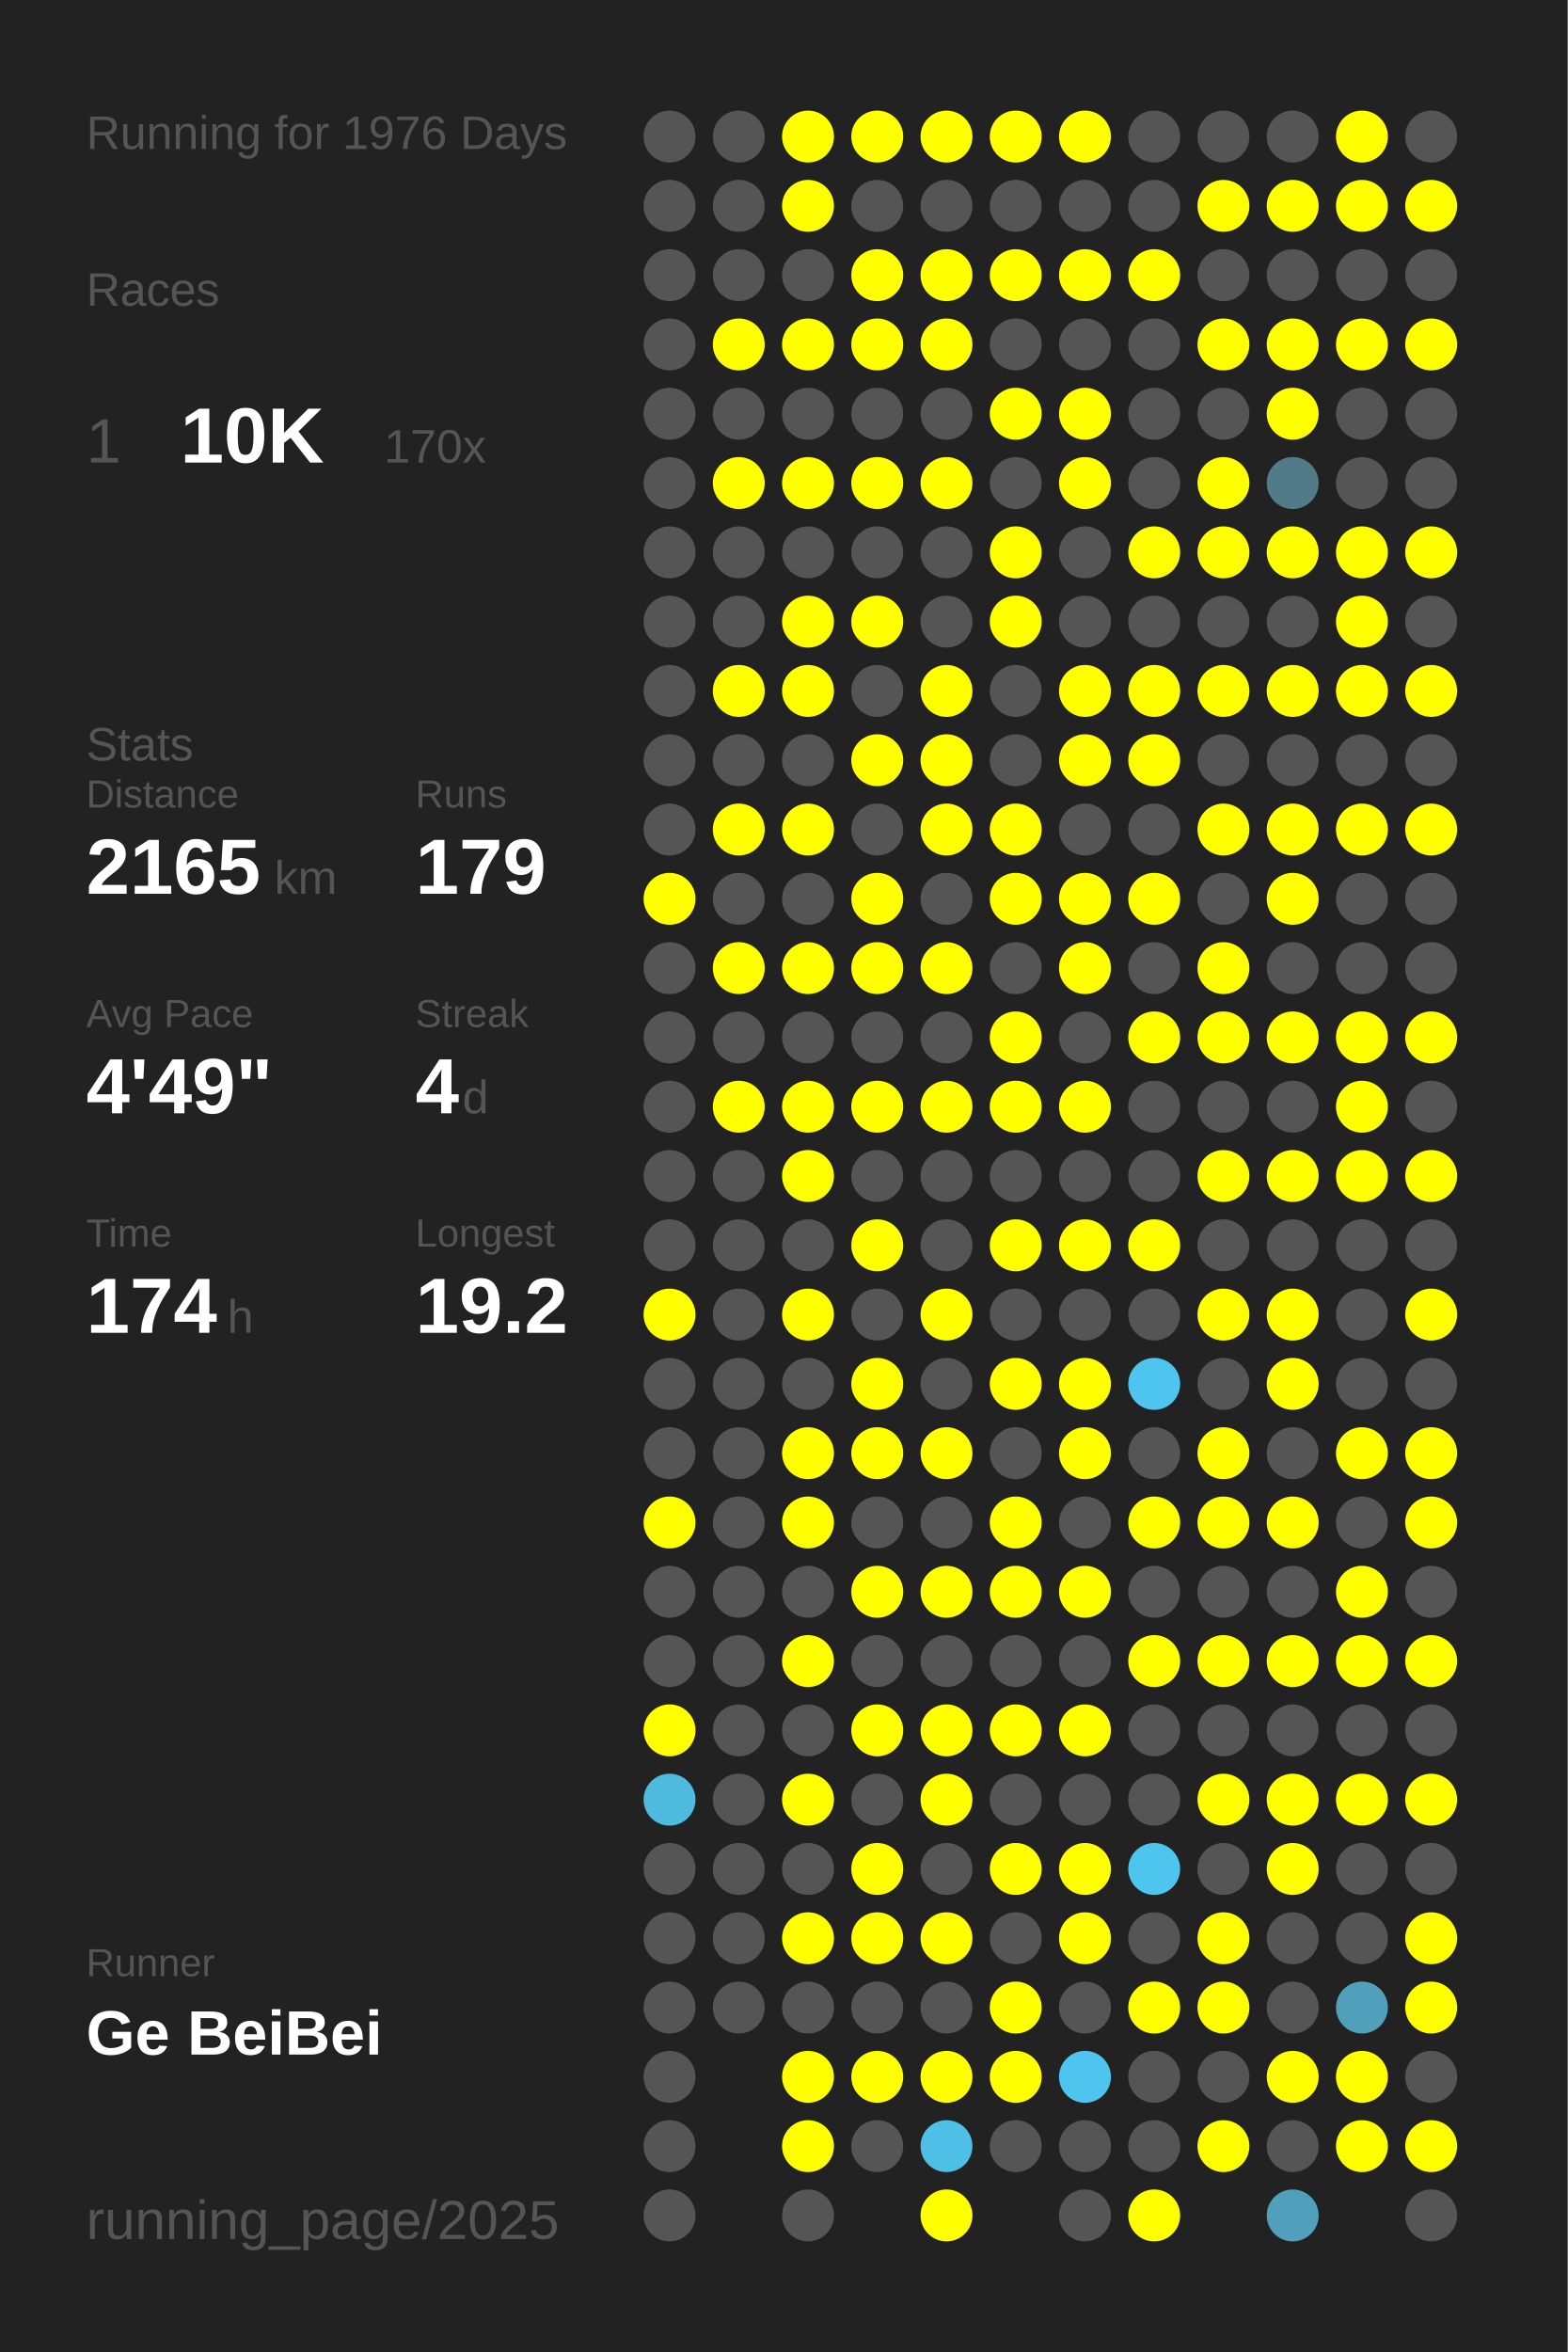
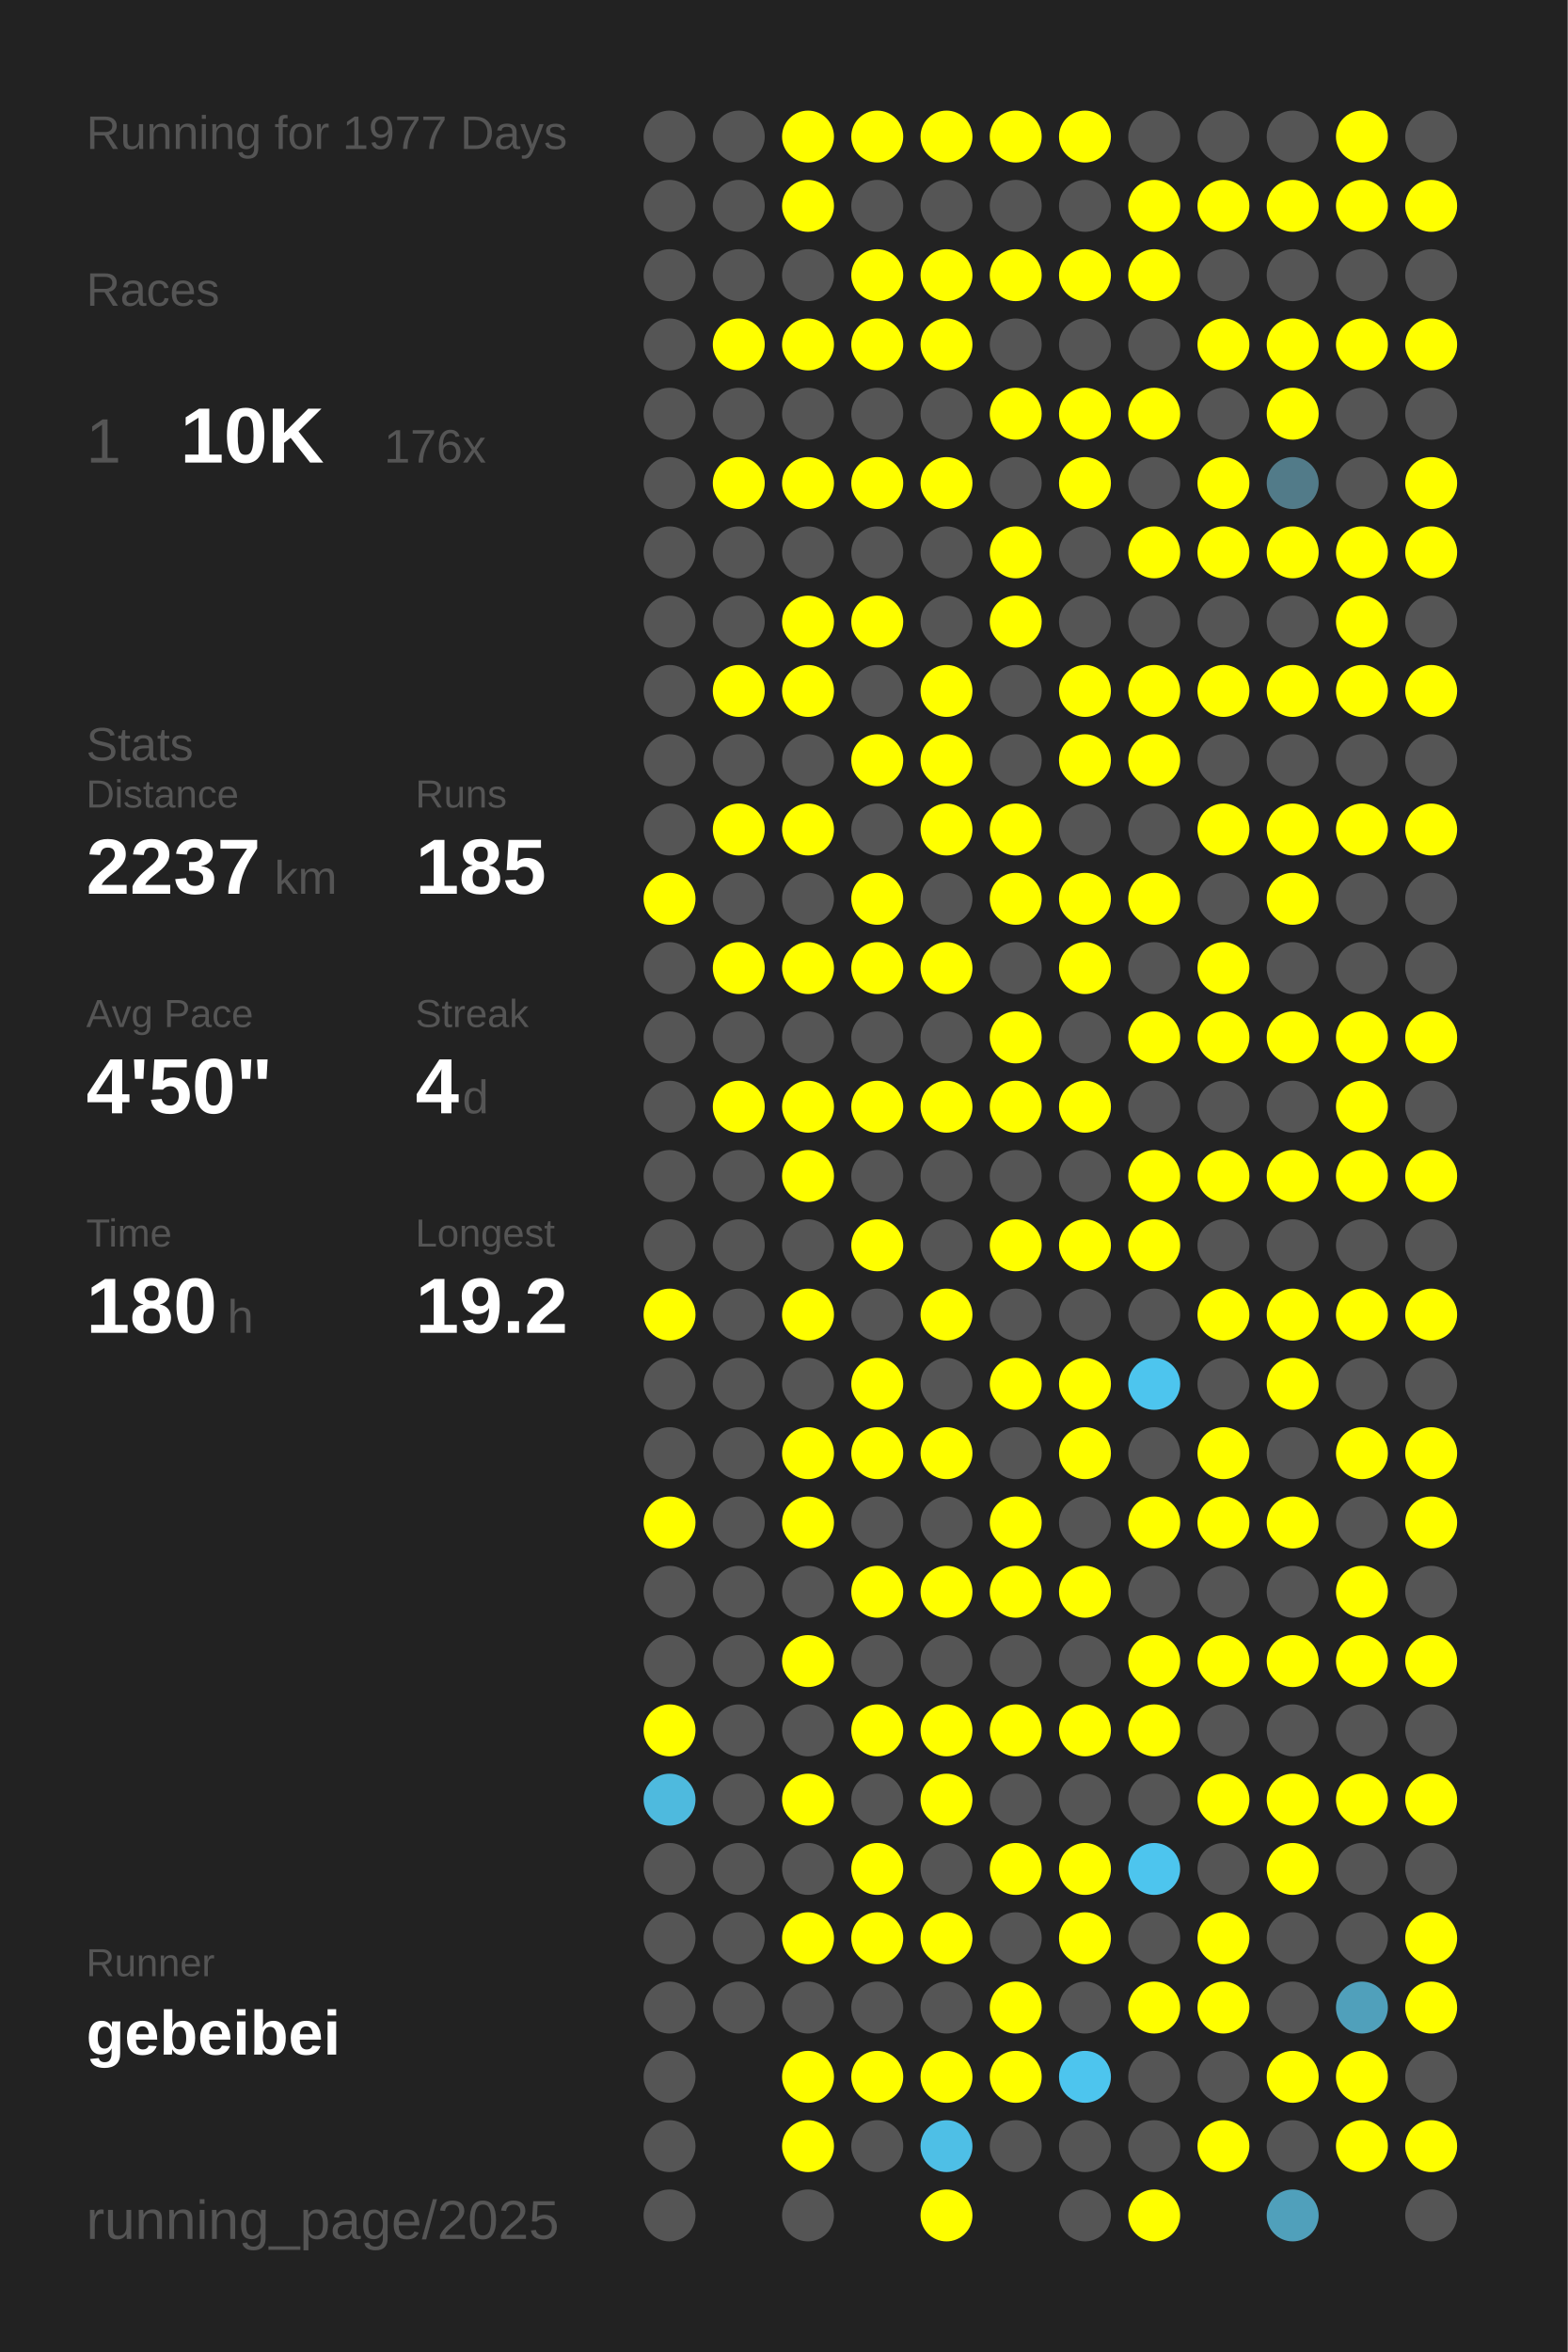
<svg xmlns="http://www.w3.org/2000/svg" baseProfile="full" height="300mm" version="1.1" viewBox="0,0,200,300" width="200mm">
  <defs />
  <rect fill="#222222" height="300" width="200" x="0" y="0" />
-   <text fill="#555555" style="font-size:6px; font-family:Arial;" x="11" y="19">Running for 1976 Days</text>
+   <text fill="#555555" style="font-size:6px; font-family:Arial;" x="11" y="19">Running for 1977 Days</text>
  <text fill="#555555" style="font-size:6px; font-family:Arial;" x="11" y="39">Races</text>
  <text fill="#555555" style="font-size:8px; font-family:Arial;" x="11" y="59">1</text>
  <text fill="#FFFFFF" style="font-size:10px; font-family:Arial; font-weight:bold;" x="23" y="59">10K</text>
-   <text fill="#555555" style="font-size:6px; font-family:Arial;" x="49" y="59">170x</text>
+   <text fill="#555555" style="font-size:6px; font-family:Arial;" x="49" y="59">176x</text>
  <text fill="#555555" style="font-size:6px; font-family:Arial;" x="11" y="97">Stats</text>
  <text fill="#555555" style="font-size:5px; font-family:Arial;" x="11" y="103">Distance</text>
-   <text fill="#FFFFFF" style="font-size:10px; font-family:Arial; font-weight:bold;" x="11" y="114">2165</text>
+   <text fill="#FFFFFF" style="font-size:10px; font-family:Arial; font-weight:bold;" x="11" y="114">2237</text>
  <text fill="#555555" style="font-size:6px; font-family:Arial;" x="35" y="114">km</text>
  <text fill="#555555" style="font-size:5px; font-family:Arial;" x="53" y="103">Runs</text>
-   <text fill="#FFFFFF" style="font-size:10px; font-family:Arial; font-weight:bold;" x="53" y="114">179</text>
+   <text fill="#FFFFFF" style="font-size:10px; font-family:Arial; font-weight:bold;" x="53" y="114">185</text>
  <text fill="#555555" style="font-size:5px; font-family:Arial;" x="11" y="131">Avg Pace</text>
-   <text fill="#FFFFFF" style="font-size:10px; font-family:Arial; font-weight:bold;" x="11" y="142">4'49"</text>
+   <text fill="#FFFFFF" style="font-size:10px; font-family:Arial; font-weight:bold;" x="11" y="142">4'50"</text>
  <text fill="#555555" style="font-size:5px; font-family:Arial;" x="53" y="131">Streak</text>
  <text fill="#FFFFFF" style="font-size:10px; font-family:Arial; font-weight:bold;" x="53" y="142">4</text>
  <text fill="#555555" style="font-size:6px; font-family:Arial;" x="59" y="142">d</text>
  <text fill="#555555" style="font-size:5px; font-family:Arial;" x="11" y="159">Time</text>
-   <text fill="#FFFFFF" style="font-size:10px; font-family:Arial; font-weight:bold;" x="11" y="170">174</text>
+   <text fill="#FFFFFF" style="font-size:10px; font-family:Arial; font-weight:bold;" x="11" y="170">180</text>
  <text fill="#555555" style="font-size:6px; font-family:Arial;" x="29" y="170">h</text>
  <text fill="#555555" style="font-size:5px; font-family:Arial;" x="53" y="159">Longest</text>
  <text fill="#FFFFFF" style="font-size:10px; font-family:Arial; font-weight:bold;" x="53" y="170">19.2</text>
  <text fill="#555555" style="font-size:5px; font-family:Arial;" x="11" y="252.065">Runner</text>
-   <text fill="#FFFFFF" style="font-size:8px; font-family:Arial; font-weight:bold;" x="11" y="262.065">Ge BeiBei</text>
+   <text fill="#FFFFFF" style="font-size:8px; font-family:Arial; font-weight:bold;" x="11" y="262.065">gebeibei</text>
  <text fill="#555555" style="font-size:7px; font-family:Arial;" x="11" y="285.581">running_page/2025</text>
  <circle cx="85.417" cy="17.419" fill="#555555" r="3.312" />
  <circle cx="85.417" cy="26.258" fill="#555555" r="3.312" />
  <circle cx="85.417" cy="35.097" fill="#555555" r="3.312" />
  <circle cx="85.417" cy="43.935" fill="#555555" r="3.312" />
  <circle cx="85.417" cy="52.774" fill="#555555" r="3.312" />
  <circle cx="85.417" cy="61.613" fill="#555555" r="3.312" />
  <circle cx="85.417" cy="70.452" fill="#555555" r="3.312" />
  <circle cx="85.417" cy="79.29" fill="#555555" r="3.312" />
  <circle cx="85.417" cy="88.129" fill="#555555" r="3.312" />
  <circle cx="85.417" cy="96.968" fill="#555555" r="3.312" />
  <circle cx="85.417" cy="105.806" fill="#555555" r="3.312" />
  <circle cx="85.417" cy="114.645" fill="#FFFF00" r="3.312" />
  <circle cx="85.417" cy="123.484" fill="#555555" r="3.312" />
  <circle cx="85.417" cy="132.323" fill="#555555" r="3.312" />
  <circle cx="85.417" cy="141.161" fill="#555555" r="3.312" />
  <circle cx="85.417" cy="150" fill="#555555" r="3.312" />
  <circle cx="85.417" cy="158.839" fill="#555555" r="3.312" />
  <circle cx="85.417" cy="167.677" fill="#FFFF00" r="3.312" />
  <circle cx="85.417" cy="176.516" fill="#555555" r="3.312" />
  <circle cx="85.417" cy="185.355" fill="#555555" r="3.312" />
  <circle cx="85.417" cy="194.194" fill="#FFFF00" r="3.312" />
  <circle cx="85.417" cy="203.032" fill="#555555" r="3.312" />
  <circle cx="85.417" cy="211.871" fill="#555555" r="3.312" />
  <circle cx="85.417" cy="220.71" fill="#FFFF00" r="3.312" />
  <circle cx="85.417" cy="229.548" fill="#4ebade" r="3.312" />
  <circle cx="85.417" cy="238.387" fill="#555555" r="3.312" />
  <circle cx="85.417" cy="247.226" fill="#555555" r="3.312" />
  <circle cx="85.417" cy="256.065" fill="#555555" r="3.312" />
  <circle cx="85.417" cy="264.903" fill="#555555" r="3.312" />
  <circle cx="85.417" cy="273.742" fill="#555555" r="3.312" />
  <circle cx="85.417" cy="282.581" fill="#555555" r="3.312" />
  <circle cx="94.25" cy="17.419" fill="#555555" r="3.312" />
  <circle cx="94.25" cy="26.258" fill="#555555" r="3.312" />
  <circle cx="94.25" cy="35.097" fill="#555555" r="3.312" />
  <circle cx="94.25" cy="43.935" fill="#FFFF00" r="3.312" />
  <circle cx="94.25" cy="52.774" fill="#555555" r="3.312" />
  <circle cx="94.25" cy="61.613" fill="#FFFF00" r="3.312" />
  <circle cx="94.25" cy="70.452" fill="#555555" r="3.312" />
  <circle cx="94.25" cy="79.29" fill="#555555" r="3.312" />
  <circle cx="94.25" cy="88.129" fill="#FFFF00" r="3.312" />
  <circle cx="94.25" cy="96.968" fill="#555555" r="3.312" />
  <circle cx="94.25" cy="105.806" fill="#FFFF00" r="3.312" />
  <circle cx="94.25" cy="114.645" fill="#555555" r="3.312" />
  <circle cx="94.25" cy="123.484" fill="#FFFF00" r="3.312" />
  <circle cx="94.25" cy="132.323" fill="#555555" r="3.312" />
  <circle cx="94.25" cy="141.161" fill="#FFFF00" r="3.312" />
  <circle cx="94.25" cy="150" fill="#555555" r="3.312" />
  <circle cx="94.25" cy="158.839" fill="#555555" r="3.312" />
  <circle cx="94.25" cy="167.677" fill="#555555" r="3.312" />
  <circle cx="94.25" cy="176.516" fill="#555555" r="3.312" />
  <circle cx="94.25" cy="185.355" fill="#555555" r="3.312" />
  <circle cx="94.25" cy="194.194" fill="#555555" r="3.312" />
  <circle cx="94.25" cy="203.032" fill="#555555" r="3.312" />
  <circle cx="94.25" cy="211.871" fill="#555555" r="3.312" />
  <circle cx="94.25" cy="220.71" fill="#555555" r="3.312" />
  <circle cx="94.25" cy="229.548" fill="#555555" r="3.312" />
  <circle cx="94.25" cy="238.387" fill="#555555" r="3.312" />
  <circle cx="94.25" cy="247.226" fill="#555555" r="3.312" />
  <circle cx="94.25" cy="256.065" fill="#555555" r="3.312" />
  <circle cx="103.083" cy="17.419" fill="#FFFF00" r="3.312" />
  <circle cx="103.083" cy="26.258" fill="#FFFF00" r="3.312" />
  <circle cx="103.083" cy="35.097" fill="#555555" r="3.312" />
  <circle cx="103.083" cy="43.935" fill="#FFFF00" r="3.312" />
  <circle cx="103.083" cy="52.774" fill="#555555" r="3.312" />
  <circle cx="103.083" cy="61.613" fill="#FFFF00" r="3.312" />
  <circle cx="103.083" cy="70.452" fill="#555555" r="3.312" />
  <circle cx="103.083" cy="79.29" fill="#FFFF00" r="3.312" />
  <circle cx="103.083" cy="88.129" fill="#FFFF00" r="3.312" />
  <circle cx="103.083" cy="96.968" fill="#555555" r="3.312" />
  <circle cx="103.083" cy="105.806" fill="#FFFF00" r="3.312" />
  <circle cx="103.083" cy="114.645" fill="#555555" r="3.312" />
  <circle cx="103.083" cy="123.484" fill="#FFFF00" r="3.312" />
  <circle cx="103.083" cy="132.323" fill="#555555" r="3.312" />
  <circle cx="103.083" cy="141.161" fill="#FFFF00" r="3.312" />
  <circle cx="103.083" cy="150" fill="#FFFF00" r="3.312" />
  <circle cx="103.083" cy="158.839" fill="#555555" r="3.312" />
  <circle cx="103.083" cy="167.677" fill="#FFFF00" r="3.312" />
  <circle cx="103.083" cy="176.516" fill="#555555" r="3.312" />
  <circle cx="103.083" cy="185.355" fill="#FFFF00" r="3.312" />
  <circle cx="103.083" cy="194.194" fill="#FFFF00" r="3.312" />
  <circle cx="103.083" cy="203.032" fill="#555555" r="3.312" />
  <circle cx="103.083" cy="211.871" fill="#FFFF00" r="3.312" />
  <circle cx="103.083" cy="220.71" fill="#555555" r="3.312" />
  <circle cx="103.083" cy="229.548" fill="#FFFF00" r="3.312" />
  <circle cx="103.083" cy="238.387" fill="#555555" r="3.312" />
  <circle cx="103.083" cy="247.226" fill="#FFFF00" r="3.312" />
  <circle cx="103.083" cy="256.065" fill="#555555" r="3.312" />
  <circle cx="103.083" cy="264.903" fill="#FFFF00" r="3.312" />
  <circle cx="103.083" cy="273.742" fill="#FFFF00" r="3.312" />
  <circle cx="103.083" cy="282.581" fill="#555555" r="3.312" />
  <circle cx="111.917" cy="17.419" fill="#FFFF00" r="3.312" />
  <circle cx="111.917" cy="26.258" fill="#555555" r="3.312" />
  <circle cx="111.917" cy="35.097" fill="#FFFF00" r="3.312" />
  <circle cx="111.917" cy="43.935" fill="#FFFF00" r="3.312" />
  <circle cx="111.917" cy="52.774" fill="#555555" r="3.312" />
  <circle cx="111.917" cy="61.613" fill="#FFFF00" r="3.312" />
  <circle cx="111.917" cy="70.452" fill="#555555" r="3.312" />
  <circle cx="111.917" cy="79.29" fill="#FFFF00" r="3.312" />
  <circle cx="111.917" cy="88.129" fill="#555555" r="3.312" />
  <circle cx="111.917" cy="96.968" fill="#FFFF00" r="3.312" />
  <circle cx="111.917" cy="105.806" fill="#555555" r="3.312" />
  <circle cx="111.917" cy="114.645" fill="#FFFF00" r="3.312" />
  <circle cx="111.917" cy="123.484" fill="#FFFF00" r="3.312" />
  <circle cx="111.917" cy="132.323" fill="#555555" r="3.312" />
  <circle cx="111.917" cy="141.161" fill="#FFFF00" r="3.312" />
  <circle cx="111.917" cy="150" fill="#555555" r="3.312" />
  <circle cx="111.917" cy="158.839" fill="#FFFF00" r="3.312" />
  <circle cx="111.917" cy="167.677" fill="#555555" r="3.312" />
  <circle cx="111.917" cy="176.516" fill="#FFFF00" r="3.312" />
  <circle cx="111.917" cy="185.355" fill="#FFFF00" r="3.312" />
  <circle cx="111.917" cy="194.194" fill="#555555" r="3.312" />
  <circle cx="111.917" cy="203.032" fill="#FFFF00" r="3.312" />
  <circle cx="111.917" cy="211.871" fill="#555555" r="3.312" />
  <circle cx="111.917" cy="220.71" fill="#FFFF00" r="3.312" />
  <circle cx="111.917" cy="229.548" fill="#555555" r="3.312" />
  <circle cx="111.917" cy="238.387" fill="#FFFF00" r="3.312" />
  <circle cx="111.917" cy="247.226" fill="#FFFF00" r="3.312" />
  <circle cx="111.917" cy="256.065" fill="#555555" r="3.312" />
  <circle cx="111.917" cy="264.903" fill="#FFFF00" r="3.312" />
  <circle cx="111.917" cy="273.742" fill="#555555" r="3.312" />
  <circle cx="120.75" cy="17.419" fill="#FFFF00" r="3.312" />
  <circle cx="120.75" cy="26.258" fill="#555555" r="3.312" />
  <circle cx="120.75" cy="35.097" fill="#FFFF00" r="3.312" />
  <circle cx="120.75" cy="43.935" fill="#FFFF00" r="3.312" />
  <circle cx="120.75" cy="52.774" fill="#555555" r="3.312" />
  <circle cx="120.75" cy="61.613" fill="#FFFF00" r="3.312" />
  <circle cx="120.75" cy="70.452" fill="#555555" r="3.312" />
  <circle cx="120.75" cy="79.29" fill="#555555" r="3.312" />
  <circle cx="120.75" cy="88.129" fill="#FFFF00" r="3.312" />
  <circle cx="120.75" cy="96.968" fill="#FFFF00" r="3.312" />
  <circle cx="120.75" cy="105.806" fill="#FFFF00" r="3.312" />
  <circle cx="120.75" cy="114.645" fill="#555555" r="3.312" />
  <circle cx="120.75" cy="123.484" fill="#FFFF00" r="3.312" />
  <circle cx="120.75" cy="132.323" fill="#555555" r="3.312" />
  <circle cx="120.75" cy="141.161" fill="#FFFF00" r="3.312" />
  <circle cx="120.75" cy="150" fill="#555555" r="3.312" />
  <circle cx="120.75" cy="158.839" fill="#555555" r="3.312" />
  <circle cx="120.75" cy="167.677" fill="#FFFF00" r="3.312" />
  <circle cx="120.75" cy="176.516" fill="#555555" r="3.312" />
  <circle cx="120.75" cy="185.355" fill="#FFFF00" r="3.312" />
  <circle cx="120.75" cy="194.194" fill="#555555" r="3.312" />
  <circle cx="120.75" cy="203.032" fill="#FFFF00" r="3.312" />
  <circle cx="120.75" cy="211.871" fill="#555555" r="3.312" />
  <circle cx="120.75" cy="220.71" fill="#FFFF00" r="3.312" />
  <circle cx="120.75" cy="229.548" fill="#FFFF00" r="3.312" />
  <circle cx="120.75" cy="238.387" fill="#555555" r="3.312" />
  <circle cx="120.75" cy="247.226" fill="#FFFF00" r="3.312" />
  <circle cx="120.75" cy="256.065" fill="#555555" r="3.312" />
  <circle cx="120.75" cy="264.903" fill="#FFFF00" r="3.312" />
  <circle cx="120.75" cy="273.742" fill="#4ebfe6" r="3.312" />
  <circle cx="120.75" cy="282.581" fill="#FFFF00" r="3.312" />
  <circle cx="129.583" cy="17.419" fill="#FFFF00" r="3.312" />
  <circle cx="129.583" cy="26.258" fill="#555555" r="3.312" />
  <circle cx="129.583" cy="35.097" fill="#FFFF00" r="3.312" />
  <circle cx="129.583" cy="43.935" fill="#555555" r="3.312" />
  <circle cx="129.583" cy="52.774" fill="#FFFF00" r="3.312" />
  <circle cx="129.583" cy="61.613" fill="#555555" r="3.312" />
  <circle cx="129.583" cy="70.452" fill="#FFFF00" r="3.312" />
  <circle cx="129.583" cy="79.29" fill="#FFFF00" r="3.312" />
  <circle cx="129.583" cy="88.129" fill="#555555" r="3.312" />
  <circle cx="129.583" cy="96.968" fill="#555555" r="3.312" />
  <circle cx="129.583" cy="105.806" fill="#FFFF00" r="3.312" />
  <circle cx="129.583" cy="114.645" fill="#FFFF00" r="3.312" />
  <circle cx="129.583" cy="123.484" fill="#555555" r="3.312" />
  <circle cx="129.583" cy="132.323" fill="#FFFF00" r="3.312" />
  <circle cx="129.583" cy="141.161" fill="#FFFF00" r="3.312" />
  <circle cx="129.583" cy="150" fill="#555555" r="3.312" />
  <circle cx="129.583" cy="158.839" fill="#FFFF00" r="3.312" />
  <circle cx="129.583" cy="167.677" fill="#555555" r="3.312" />
  <circle cx="129.583" cy="176.516" fill="#FFFF00" r="3.312" />
  <circle cx="129.583" cy="185.355" fill="#555555" r="3.312" />
  <circle cx="129.583" cy="194.194" fill="#FFFF00" r="3.312" />
  <circle cx="129.583" cy="203.032" fill="#FFFF00" r="3.312" />
  <circle cx="129.583" cy="211.871" fill="#555555" r="3.312" />
  <circle cx="129.583" cy="220.71" fill="#FFFF00" r="3.312" />
  <circle cx="129.583" cy="229.548" fill="#555555" r="3.312" />
  <circle cx="129.583" cy="238.387" fill="#FFFF00" r="3.312" />
  <circle cx="129.583" cy="247.226" fill="#555555" r="3.312" />
  <circle cx="129.583" cy="256.065" fill="#FFFF00" r="3.312" />
  <circle cx="129.583" cy="264.903" fill="#FFFF00" r="3.312" />
  <circle cx="129.583" cy="273.742" fill="#555555" r="3.312" />
  <circle cx="138.417" cy="17.419" fill="#FFFF00" r="3.312" />
  <circle cx="138.417" cy="26.258" fill="#555555" r="3.312" />
  <circle cx="138.417" cy="35.097" fill="#FFFF00" r="3.312" />
  <circle cx="138.417" cy="43.935" fill="#555555" r="3.312" />
  <circle cx="138.417" cy="52.774" fill="#FFFF00" r="3.312" />
  <circle cx="138.417" cy="61.613" fill="#FFFF00" r="3.312" />
  <circle cx="138.417" cy="70.452" fill="#555555" r="3.312" />
  <circle cx="138.417" cy="79.29" fill="#555555" r="3.312" />
  <circle cx="138.417" cy="88.129" fill="#FFFF00" r="3.312" />
  <circle cx="138.417" cy="96.968" fill="#FFFF00" r="3.312" />
  <circle cx="138.417" cy="105.806" fill="#555555" r="3.312" />
  <circle cx="138.417" cy="114.645" fill="#FFFF00" r="3.312" />
  <circle cx="138.417" cy="123.484" fill="#FFFF00" r="3.312" />
  <circle cx="138.417" cy="132.323" fill="#555555" r="3.312" />
  <circle cx="138.417" cy="141.161" fill="#FFFF00" r="3.312" />
  <circle cx="138.417" cy="150" fill="#555555" r="3.312" />
  <circle cx="138.417" cy="158.839" fill="#FFFF00" r="3.312" />
  <circle cx="138.417" cy="167.677" fill="#555555" r="3.312" />
  <circle cx="138.417" cy="176.516" fill="#FFFF00" r="3.312" />
  <circle cx="138.417" cy="185.355" fill="#FFFF00" r="3.312" />
  <circle cx="138.417" cy="194.194" fill="#555555" r="3.312" />
  <circle cx="138.417" cy="203.032" fill="#FFFF00" r="3.312" />
  <circle cx="138.417" cy="211.871" fill="#555555" r="3.312" />
  <circle cx="138.417" cy="220.71" fill="#FFFF00" r="3.312" />
  <circle cx="138.417" cy="229.548" fill="#555555" r="3.312" />
  <circle cx="138.417" cy="238.387" fill="#FFFF00" r="3.312" />
  <circle cx="138.417" cy="247.226" fill="#FFFF00" r="3.312" />
  <circle cx="138.417" cy="256.065" fill="#555555" r="3.312" />
  <circle cx="138.417" cy="264.903" fill="#4dc5ee" r="3.312" />
  <circle cx="138.417" cy="273.742" fill="#555555" r="3.312" />
  <circle cx="138.417" cy="282.581" fill="#555555" r="3.312" />
  <circle cx="147.25" cy="17.419" fill="#555555" r="3.312" />
-   <circle cx="147.25" cy="26.258" fill="#555555" r="3.312" />
+   <circle cx="147.25" cy="26.258" fill="#FFFF00" r="3.312" />
  <circle cx="147.25" cy="35.097" fill="#FFFF00" r="3.312" />
  <circle cx="147.25" cy="43.935" fill="#555555" r="3.312" />
-   <circle cx="147.25" cy="52.774" fill="#555555" r="3.312" />
+   <circle cx="147.25" cy="52.774" fill="#FFFF00" r="3.312" />
  <circle cx="147.25" cy="61.613" fill="#555555" r="3.312" />
  <circle cx="147.25" cy="70.452" fill="#FFFF00" r="3.312" />
  <circle cx="147.25" cy="79.29" fill="#555555" r="3.312" />
  <circle cx="147.25" cy="88.129" fill="#FFFF00" r="3.312" />
  <circle cx="147.25" cy="96.968" fill="#FFFF00" r="3.312" />
  <circle cx="147.25" cy="105.806" fill="#555555" r="3.312" />
  <circle cx="147.25" cy="114.645" fill="#FFFF00" r="3.312" />
  <circle cx="147.25" cy="123.484" fill="#555555" r="3.312" />
  <circle cx="147.25" cy="132.323" fill="#FFFF00" r="3.312" />
  <circle cx="147.25" cy="141.161" fill="#555555" r="3.312" />
-   <circle cx="147.25" cy="150" fill="#555555" r="3.312" />
+   <circle cx="147.25" cy="150" fill="#FFFF00" r="3.312" />
  <circle cx="147.25" cy="158.839" fill="#FFFF00" r="3.312" />
  <circle cx="147.25" cy="167.677" fill="#555555" r="3.312" />
  <circle cx="147.25" cy="176.516" fill="#4dc5ee" r="3.312" />
  <circle cx="147.25" cy="185.355" fill="#555555" r="3.312" />
  <circle cx="147.25" cy="194.194" fill="#FFFF00" r="3.312" />
  <circle cx="147.25" cy="203.032" fill="#555555" r="3.312" />
  <circle cx="147.25" cy="211.871" fill="#FFFF00" r="3.312" />
-   <circle cx="147.25" cy="220.71" fill="#555555" r="3.312" />
+   <circle cx="147.25" cy="220.71" fill="#FFFF00" r="3.312" />
  <circle cx="147.25" cy="229.548" fill="#555555" r="3.312" />
  <circle cx="147.25" cy="238.387" fill="#4dc5ee" r="3.312" />
  <circle cx="147.25" cy="247.226" fill="#555555" r="3.312" />
  <circle cx="147.25" cy="256.065" fill="#FFFF00" r="3.312" />
  <circle cx="147.25" cy="264.903" fill="#555555" r="3.312" />
  <circle cx="147.25" cy="273.742" fill="#555555" r="3.312" />
  <circle cx="147.25" cy="282.581" fill="#FFFF00" r="3.312" />
  <circle cx="156.083" cy="17.419" fill="#555555" r="3.312" />
  <circle cx="156.083" cy="26.258" fill="#FFFF00" r="3.312" />
  <circle cx="156.083" cy="35.097" fill="#555555" r="3.312" />
  <circle cx="156.083" cy="43.935" fill="#FFFF00" r="3.312" />
  <circle cx="156.083" cy="52.774" fill="#555555" r="3.312" />
  <circle cx="156.083" cy="61.613" fill="#FFFF00" r="3.312" />
  <circle cx="156.083" cy="70.452" fill="#FFFF00" r="3.312" />
  <circle cx="156.083" cy="79.29" fill="#555555" r="3.312" />
  <circle cx="156.083" cy="88.129" fill="#FFFF00" r="3.312" />
  <circle cx="156.083" cy="96.968" fill="#555555" r="3.312" />
  <circle cx="156.083" cy="105.806" fill="#FFFF00" r="3.312" />
  <circle cx="156.083" cy="114.645" fill="#555555" r="3.312" />
  <circle cx="156.083" cy="123.484" fill="#FFFF00" r="3.312" />
  <circle cx="156.083" cy="132.323" fill="#FFFF00" r="3.312" />
  <circle cx="156.083" cy="141.161" fill="#555555" r="3.312" />
  <circle cx="156.083" cy="150" fill="#FFFF00" r="3.312" />
  <circle cx="156.083" cy="158.839" fill="#555555" r="3.312" />
  <circle cx="156.083" cy="167.677" fill="#FFFF00" r="3.312" />
  <circle cx="156.083" cy="176.516" fill="#555555" r="3.312" />
  <circle cx="156.083" cy="185.355" fill="#FFFF00" r="3.312" />
  <circle cx="156.083" cy="194.194" fill="#FFFF00" r="3.312" />
  <circle cx="156.083" cy="203.032" fill="#555555" r="3.312" />
  <circle cx="156.083" cy="211.871" fill="#FFFF00" r="3.312" />
  <circle cx="156.083" cy="220.71" fill="#555555" r="3.312" />
  <circle cx="156.083" cy="229.548" fill="#FFFF00" r="3.312" />
  <circle cx="156.083" cy="238.387" fill="#555555" r="3.312" />
  <circle cx="156.083" cy="247.226" fill="#FFFF00" r="3.312" />
  <circle cx="156.083" cy="256.065" fill="#FFFF00" r="3.312" />
  <circle cx="156.083" cy="264.903" fill="#555555" r="3.312" />
  <circle cx="156.083" cy="273.742" fill="#FFFF00" r="3.312" />
  <circle cx="164.917" cy="17.419" fill="#555555" r="3.312" />
  <circle cx="164.917" cy="26.258" fill="#FFFF00" r="3.312" />
  <circle cx="164.917" cy="35.097" fill="#555555" r="3.312" />
  <circle cx="164.917" cy="43.935" fill="#FFFF00" r="3.312" />
  <circle cx="164.917" cy="52.774" fill="#FFFF00" r="3.312" />
  <circle cx="164.917" cy="61.613" fill="#527b89" r="3.312" />
  <circle cx="164.917" cy="70.452" fill="#FFFF00" r="3.312" />
  <circle cx="164.917" cy="79.29" fill="#555555" r="3.312" />
  <circle cx="164.917" cy="88.129" fill="#FFFF00" r="3.312" />
  <circle cx="164.917" cy="96.968" fill="#555555" r="3.312" />
  <circle cx="164.917" cy="105.806" fill="#FFFF00" r="3.312" />
  <circle cx="164.917" cy="114.645" fill="#FFFF00" r="3.312" />
  <circle cx="164.917" cy="123.484" fill="#555555" r="3.312" />
  <circle cx="164.917" cy="132.323" fill="#FFFF00" r="3.312" />
  <circle cx="164.917" cy="141.161" fill="#555555" r="3.312" />
  <circle cx="164.917" cy="150" fill="#FFFF00" r="3.312" />
  <circle cx="164.917" cy="158.839" fill="#555555" r="3.312" />
  <circle cx="164.917" cy="167.677" fill="#FFFF00" r="3.312" />
  <circle cx="164.917" cy="176.516" fill="#FFFF00" r="3.312" />
  <circle cx="164.917" cy="185.355" fill="#555555" r="3.312" />
  <circle cx="164.917" cy="194.194" fill="#FFFF00" r="3.312" />
  <circle cx="164.917" cy="203.032" fill="#555555" r="3.312" />
  <circle cx="164.917" cy="211.871" fill="#FFFF00" r="3.312" />
  <circle cx="164.917" cy="220.71" fill="#555555" r="3.312" />
  <circle cx="164.917" cy="229.548" fill="#FFFF00" r="3.312" />
  <circle cx="164.917" cy="238.387" fill="#FFFF00" r="3.312" />
  <circle cx="164.917" cy="247.226" fill="#555555" r="3.312" />
  <circle cx="164.917" cy="256.065" fill="#555555" r="3.312" />
  <circle cx="164.917" cy="264.903" fill="#FFFF00" r="3.312" />
  <circle cx="164.917" cy="273.742" fill="#555555" r="3.312" />
  <circle cx="164.917" cy="282.581" fill="#50a0bb" r="3.312" />
  <circle cx="173.75" cy="17.419" fill="#FFFF00" r="3.312" />
  <circle cx="173.75" cy="26.258" fill="#FFFF00" r="3.312" />
  <circle cx="173.75" cy="35.097" fill="#555555" r="3.312" />
  <circle cx="173.75" cy="43.935" fill="#FFFF00" r="3.312" />
  <circle cx="173.75" cy="52.774" fill="#555555" r="3.312" />
  <circle cx="173.75" cy="61.613" fill="#555555" r="3.312" />
  <circle cx="173.75" cy="70.452" fill="#FFFF00" r="3.312" />
  <circle cx="173.75" cy="79.29" fill="#FFFF00" r="3.312" />
  <circle cx="173.75" cy="88.129" fill="#FFFF00" r="3.312" />
  <circle cx="173.75" cy="96.968" fill="#555555" r="3.312" />
  <circle cx="173.75" cy="105.806" fill="#FFFF00" r="3.312" />
  <circle cx="173.75" cy="114.645" fill="#555555" r="3.312" />
  <circle cx="173.75" cy="123.484" fill="#555555" r="3.312" />
  <circle cx="173.75" cy="132.323" fill="#FFFF00" r="3.312" />
  <circle cx="173.75" cy="141.161" fill="#FFFF00" r="3.312" />
  <circle cx="173.75" cy="150" fill="#FFFF00" r="3.312" />
  <circle cx="173.75" cy="158.839" fill="#555555" r="3.312" />
-   <circle cx="173.75" cy="167.677" fill="#555555" r="3.312" />
+   <circle cx="173.75" cy="167.677" fill="#FFFF00" r="3.312" />
  <circle cx="173.75" cy="176.516" fill="#555555" r="3.312" />
  <circle cx="173.75" cy="185.355" fill="#FFFF00" r="3.312" />
  <circle cx="173.75" cy="194.194" fill="#555555" r="3.312" />
  <circle cx="173.75" cy="203.032" fill="#FFFF00" r="3.312" />
  <circle cx="173.75" cy="211.871" fill="#FFFF00" r="3.312" />
  <circle cx="173.75" cy="220.71" fill="#555555" r="3.312" />
  <circle cx="173.75" cy="229.548" fill="#FFFF00" r="3.312" />
  <circle cx="173.75" cy="238.387" fill="#555555" r="3.312" />
  <circle cx="173.75" cy="247.226" fill="#555555" r="3.312" />
  <circle cx="173.75" cy="256.065" fill="#50a0bb" r="3.312" />
  <circle cx="173.75" cy="264.903" fill="#FFFF00" r="3.312" />
  <circle cx="173.75" cy="273.742" fill="#FFFF00" r="3.312" />
  <circle cx="182.583" cy="17.419" fill="#555555" r="3.312" />
  <circle cx="182.583" cy="26.258" fill="#FFFF00" r="3.312" />
  <circle cx="182.583" cy="35.097" fill="#555555" r="3.312" />
  <circle cx="182.583" cy="43.935" fill="#FFFF00" r="3.312" />
  <circle cx="182.583" cy="52.774" fill="#555555" r="3.312" />
-   <circle cx="182.583" cy="61.613" fill="#555555" r="3.312" />
+   <circle cx="182.583" cy="61.613" fill="#FFFF00" r="3.312" />
  <circle cx="182.583" cy="70.452" fill="#FFFF00" r="3.312" />
  <circle cx="182.583" cy="79.29" fill="#555555" r="3.312" />
  <circle cx="182.583" cy="88.129" fill="#FFFF00" r="3.312" />
  <circle cx="182.583" cy="96.968" fill="#555555" r="3.312" />
  <circle cx="182.583" cy="105.806" fill="#FFFF00" r="3.312" />
  <circle cx="182.583" cy="114.645" fill="#555555" r="3.312" />
  <circle cx="182.583" cy="123.484" fill="#555555" r="3.312" />
  <circle cx="182.583" cy="132.323" fill="#FFFF00" r="3.312" />
  <circle cx="182.583" cy="141.161" fill="#555555" r="3.312" />
  <circle cx="182.583" cy="150" fill="#FFFF00" r="3.312" />
  <circle cx="182.583" cy="158.839" fill="#555555" r="3.312" />
  <circle cx="182.583" cy="167.677" fill="#FFFF00" r="3.312" />
  <circle cx="182.583" cy="176.516" fill="#555555" r="3.312" />
  <circle cx="182.583" cy="185.355" fill="#FFFF00" r="3.312" />
  <circle cx="182.583" cy="194.194" fill="#FFFF00" r="3.312" />
  <circle cx="182.583" cy="203.032" fill="#555555" r="3.312" />
  <circle cx="182.583" cy="211.871" fill="#FFFF00" r="3.312" />
  <circle cx="182.583" cy="220.71" fill="#555555" r="3.312" />
  <circle cx="182.583" cy="229.548" fill="#FFFF00" r="3.312" />
  <circle cx="182.583" cy="238.387" fill="#555555" r="3.312" />
  <circle cx="182.583" cy="247.226" fill="#FFFF00" r="3.312" />
  <circle cx="182.583" cy="256.065" fill="#FFFF00" r="3.312" />
  <circle cx="182.583" cy="264.903" fill="#555555" r="3.312" />
  <circle cx="182.583" cy="273.742" fill="#FFFF00" r="3.312" />
  <circle cx="182.583" cy="282.581" fill="#555555" r="3.312" />
</svg>
